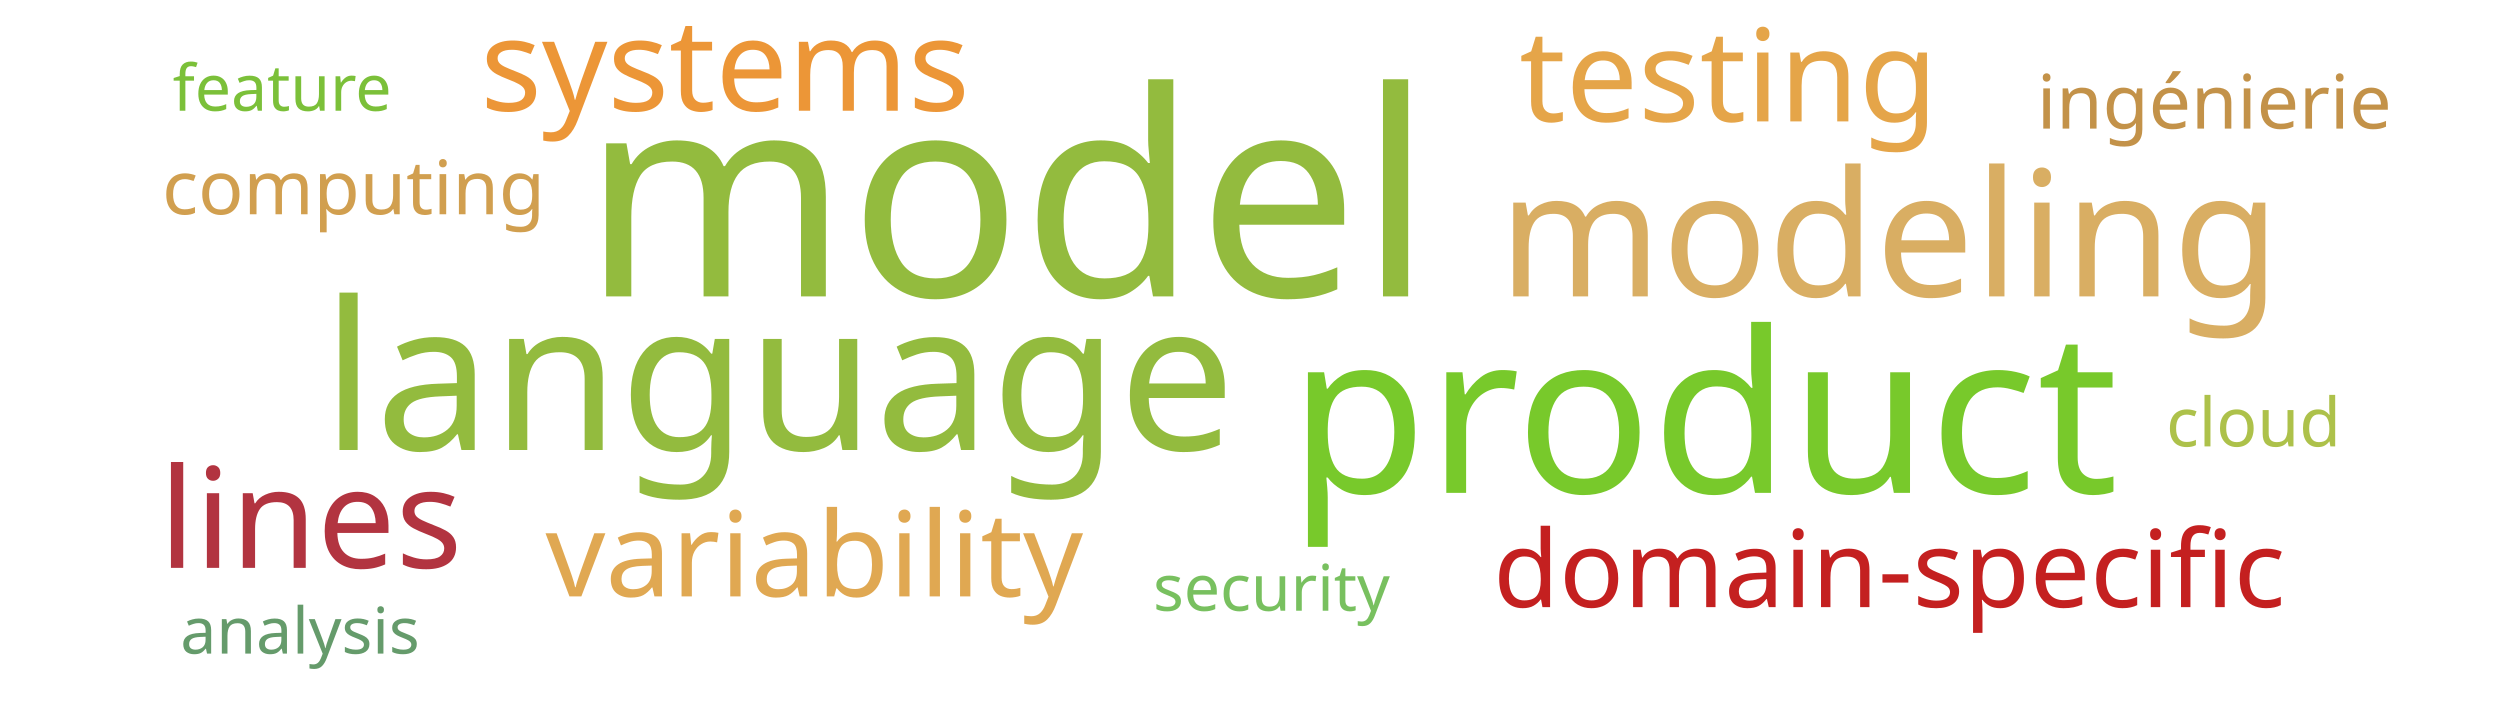
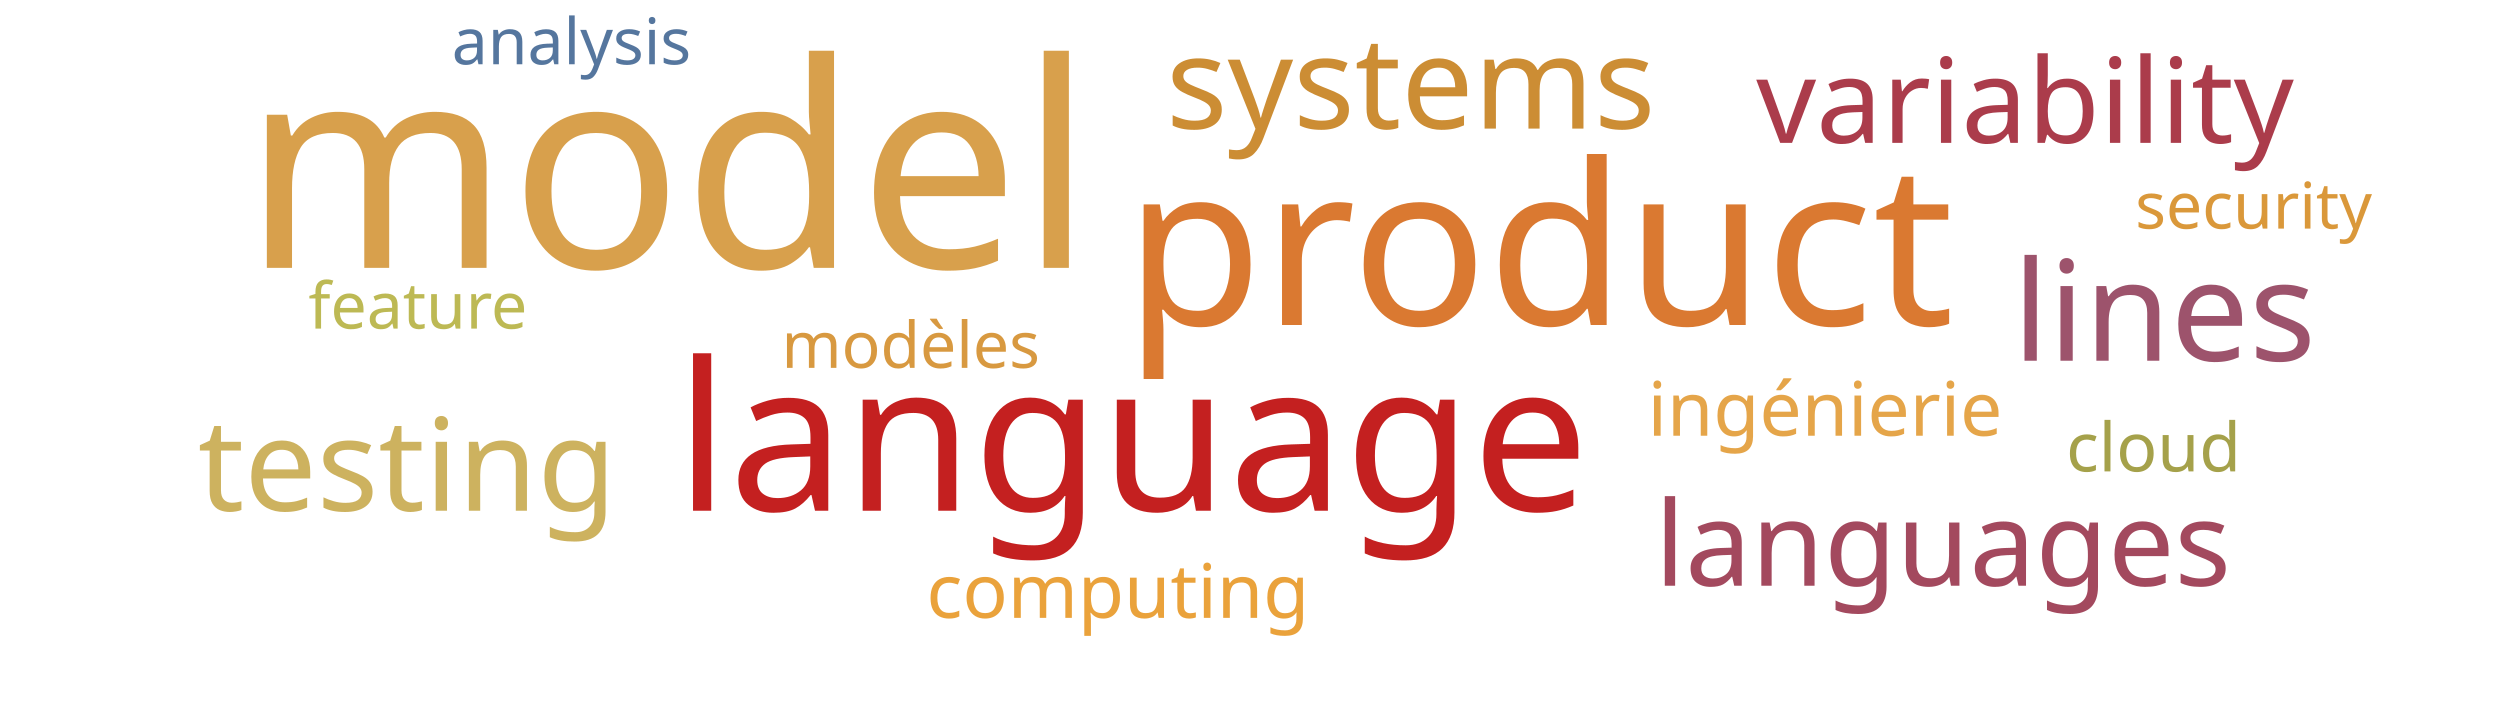
<svg xmlns="http://www.w3.org/2000/svg" width="700" height="200">
  <g transform="translate(350, 100)">
-     <text text-anchor="middle" style="font-family: Impact; font-size: 80px; fill: #93bb3e" transform="translate(-68,-17)rotate(0)">model</text>
-     <text text-anchor="middle" style="font-family: Impact; font-size: 63px; fill: #78c92b" transform="translate(127,38)rotate(0)">product</text>
-     <text text-anchor="middle" style="font-family: Impact; font-size: 58px; fill: #93bb3e" transform="translate(-132,26)rotate(0)">language</text>
-     <text text-anchor="middle" style="font-family: Impact; font-size: 49px; fill: #d9ae63" transform="translate(179,-17)rotate(0)">modeling</text>
-     <text text-anchor="middle" style="font-family: Impact; font-size: 39px; fill: #b23440" transform="translate(-263,59)rotate(0)">lines</text>
-     <text text-anchor="middle" style="font-family: Impact; font-size: 36px; fill: #e5a549" transform="translate(134,-66)rotate(0)">testing</text>
-     <text text-anchor="middle" style="font-family: Impact; font-size: 36px; fill: #ec9637" transform="translate(-147,-69)rotate(0)">systems</text>
-     <text text-anchor="middle" style="font-family: Impact; font-size: 33px; fill: #e0a852" transform="translate(-122,67)rotate(0)">variability</text>
-     <text text-anchor="middle" style="font-family: Impact; font-size: 30px; fill: #c42020" transform="translate(179,70)rotate(0)">domain-specific</text>
-     <text text-anchor="middle" style="font-family: Impact; font-size: 21px; fill: #c39249" transform="translate(270,-64)rotate(0)">ingénierie</text>
-     <text text-anchor="middle" style="font-family: Impact; font-size: 21px; fill: #d19f4f" transform="translate(-251,-40)rotate(0)">computing</text>
-     <text text-anchor="middle" style="font-family: Impact; font-size: 19px; fill: #adc14a" transform="translate(281,25)rotate(0)">cloud</text>
-     <text text-anchor="middle" style="font-family: Impact; font-size: 18px; fill: #7bc039" transform="translate(-271,-69)rotate(0)">feature</text>
-     <text text-anchor="middle" style="font-family: Impact; font-size: 18px; fill: #78c05f" transform="translate(6,71)rotate(0)">security</text>
-     <text text-anchor="middle" style="font-family: Impact; font-size: 18px; fill: #659b6b" transform="translate(-266,83)rotate(0)">analysis</text>
+     <text text-anchor="middle" style="font-family: Impact; font-size: 80px; fill: #d8a04c" transform="translate(-163,-25)rotate(0)">model</text>
+     <text text-anchor="middle" style="font-family: Impact; font-size: 63px; fill: #da7931" transform="translate(81,-9)rotate(0)">product</text>
+     <text text-anchor="middle" style="font-family: Impact; font-size: 58px; fill: #c42020" transform="translate(-33,43)rotate(0)">language</text>
+     <text text-anchor="middle" style="font-family: Impact; font-size: 39px; fill: #9d536c" transform="translate(256,1)rotate(0)">lines</text>
+     <text text-anchor="middle" style="font-family: Impact; font-size: 36px; fill: #cdb25f" transform="translate(-236,43)rotate(0)">testing</text>
+     <text text-anchor="middle" style="font-family: Impact; font-size: 36px; fill: #cc8d34" transform="translate(45,-64)rotate(0)">systems</text>
+     <text text-anchor="middle" style="font-family: Impact; font-size: 33px; fill: #ab3c4b" transform="translate(217,-60)rotate(0)">variability</text>
+     <text text-anchor="middle" style="font-family: Impact; font-size: 33px; fill: #a3495e" transform="translate(194,64)rotate(0)">languages</text>
+     <text text-anchor="middle" style="font-family: Impact; font-size: 21px; fill: #e5a549" transform="translate(161,22)rotate(0)">ingénierie</text>
+     <text text-anchor="middle" style="font-family: Impact; font-size: 21px; fill: #eaa23b" transform="translate(-37,73)rotate(0)">computing</text>
+     <text text-anchor="middle" style="font-family: Impact; font-size: 19px; fill: #a5a14a" transform="translate(253,32)rotate(0)">cloud</text>
+     <text text-anchor="middle" style="font-family: Impact; font-size: 18px; fill: #bdb954" transform="translate(-233,-8)rotate(0)">feature</text>
+     <text text-anchor="middle" style="font-family: Impact; font-size: 18px; fill: #da983a" transform="translate(281,-36)rotate(0)">security</text>
+     <text text-anchor="middle" style="font-family: Impact; font-size: 18px; fill: #55769e" transform="translate(-190,-82)rotate(0)">analysis</text>
+     <text text-anchor="middle" style="font-family: Impact; font-size: 18px; fill: #d89940" transform="translate(-95,3)rotate(0)">modèles</text>
  </g>
</svg>
